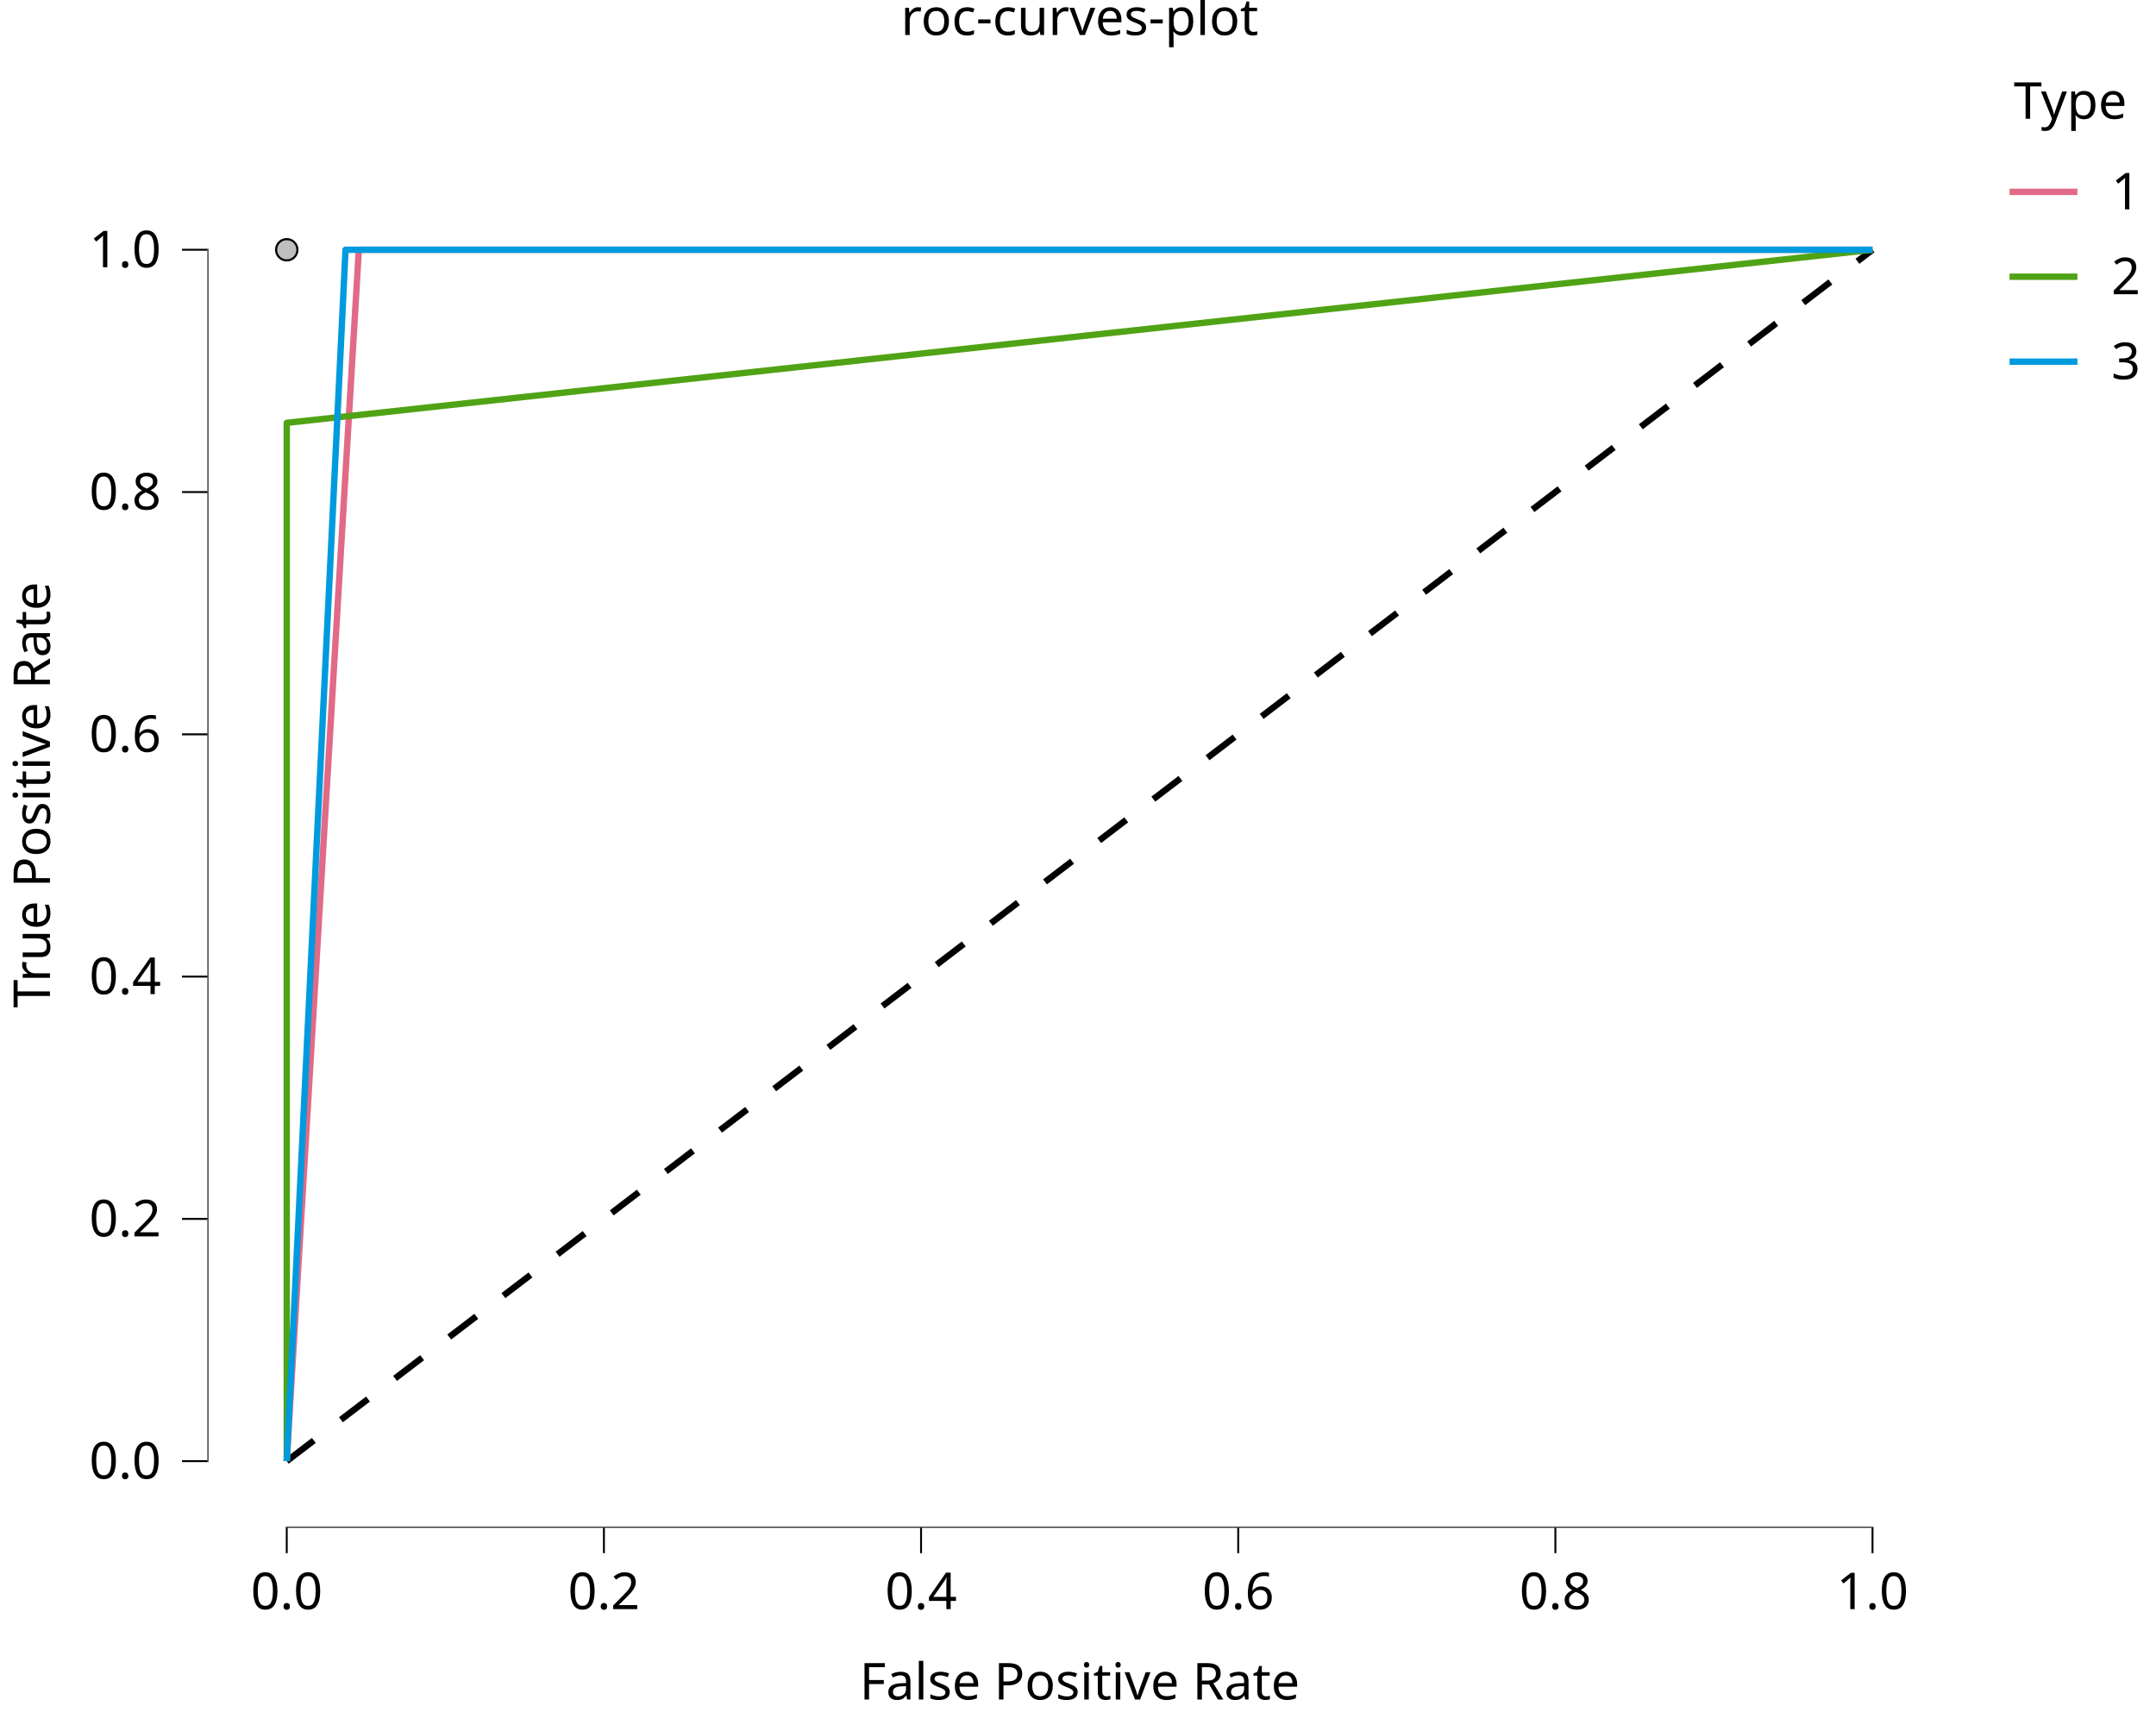
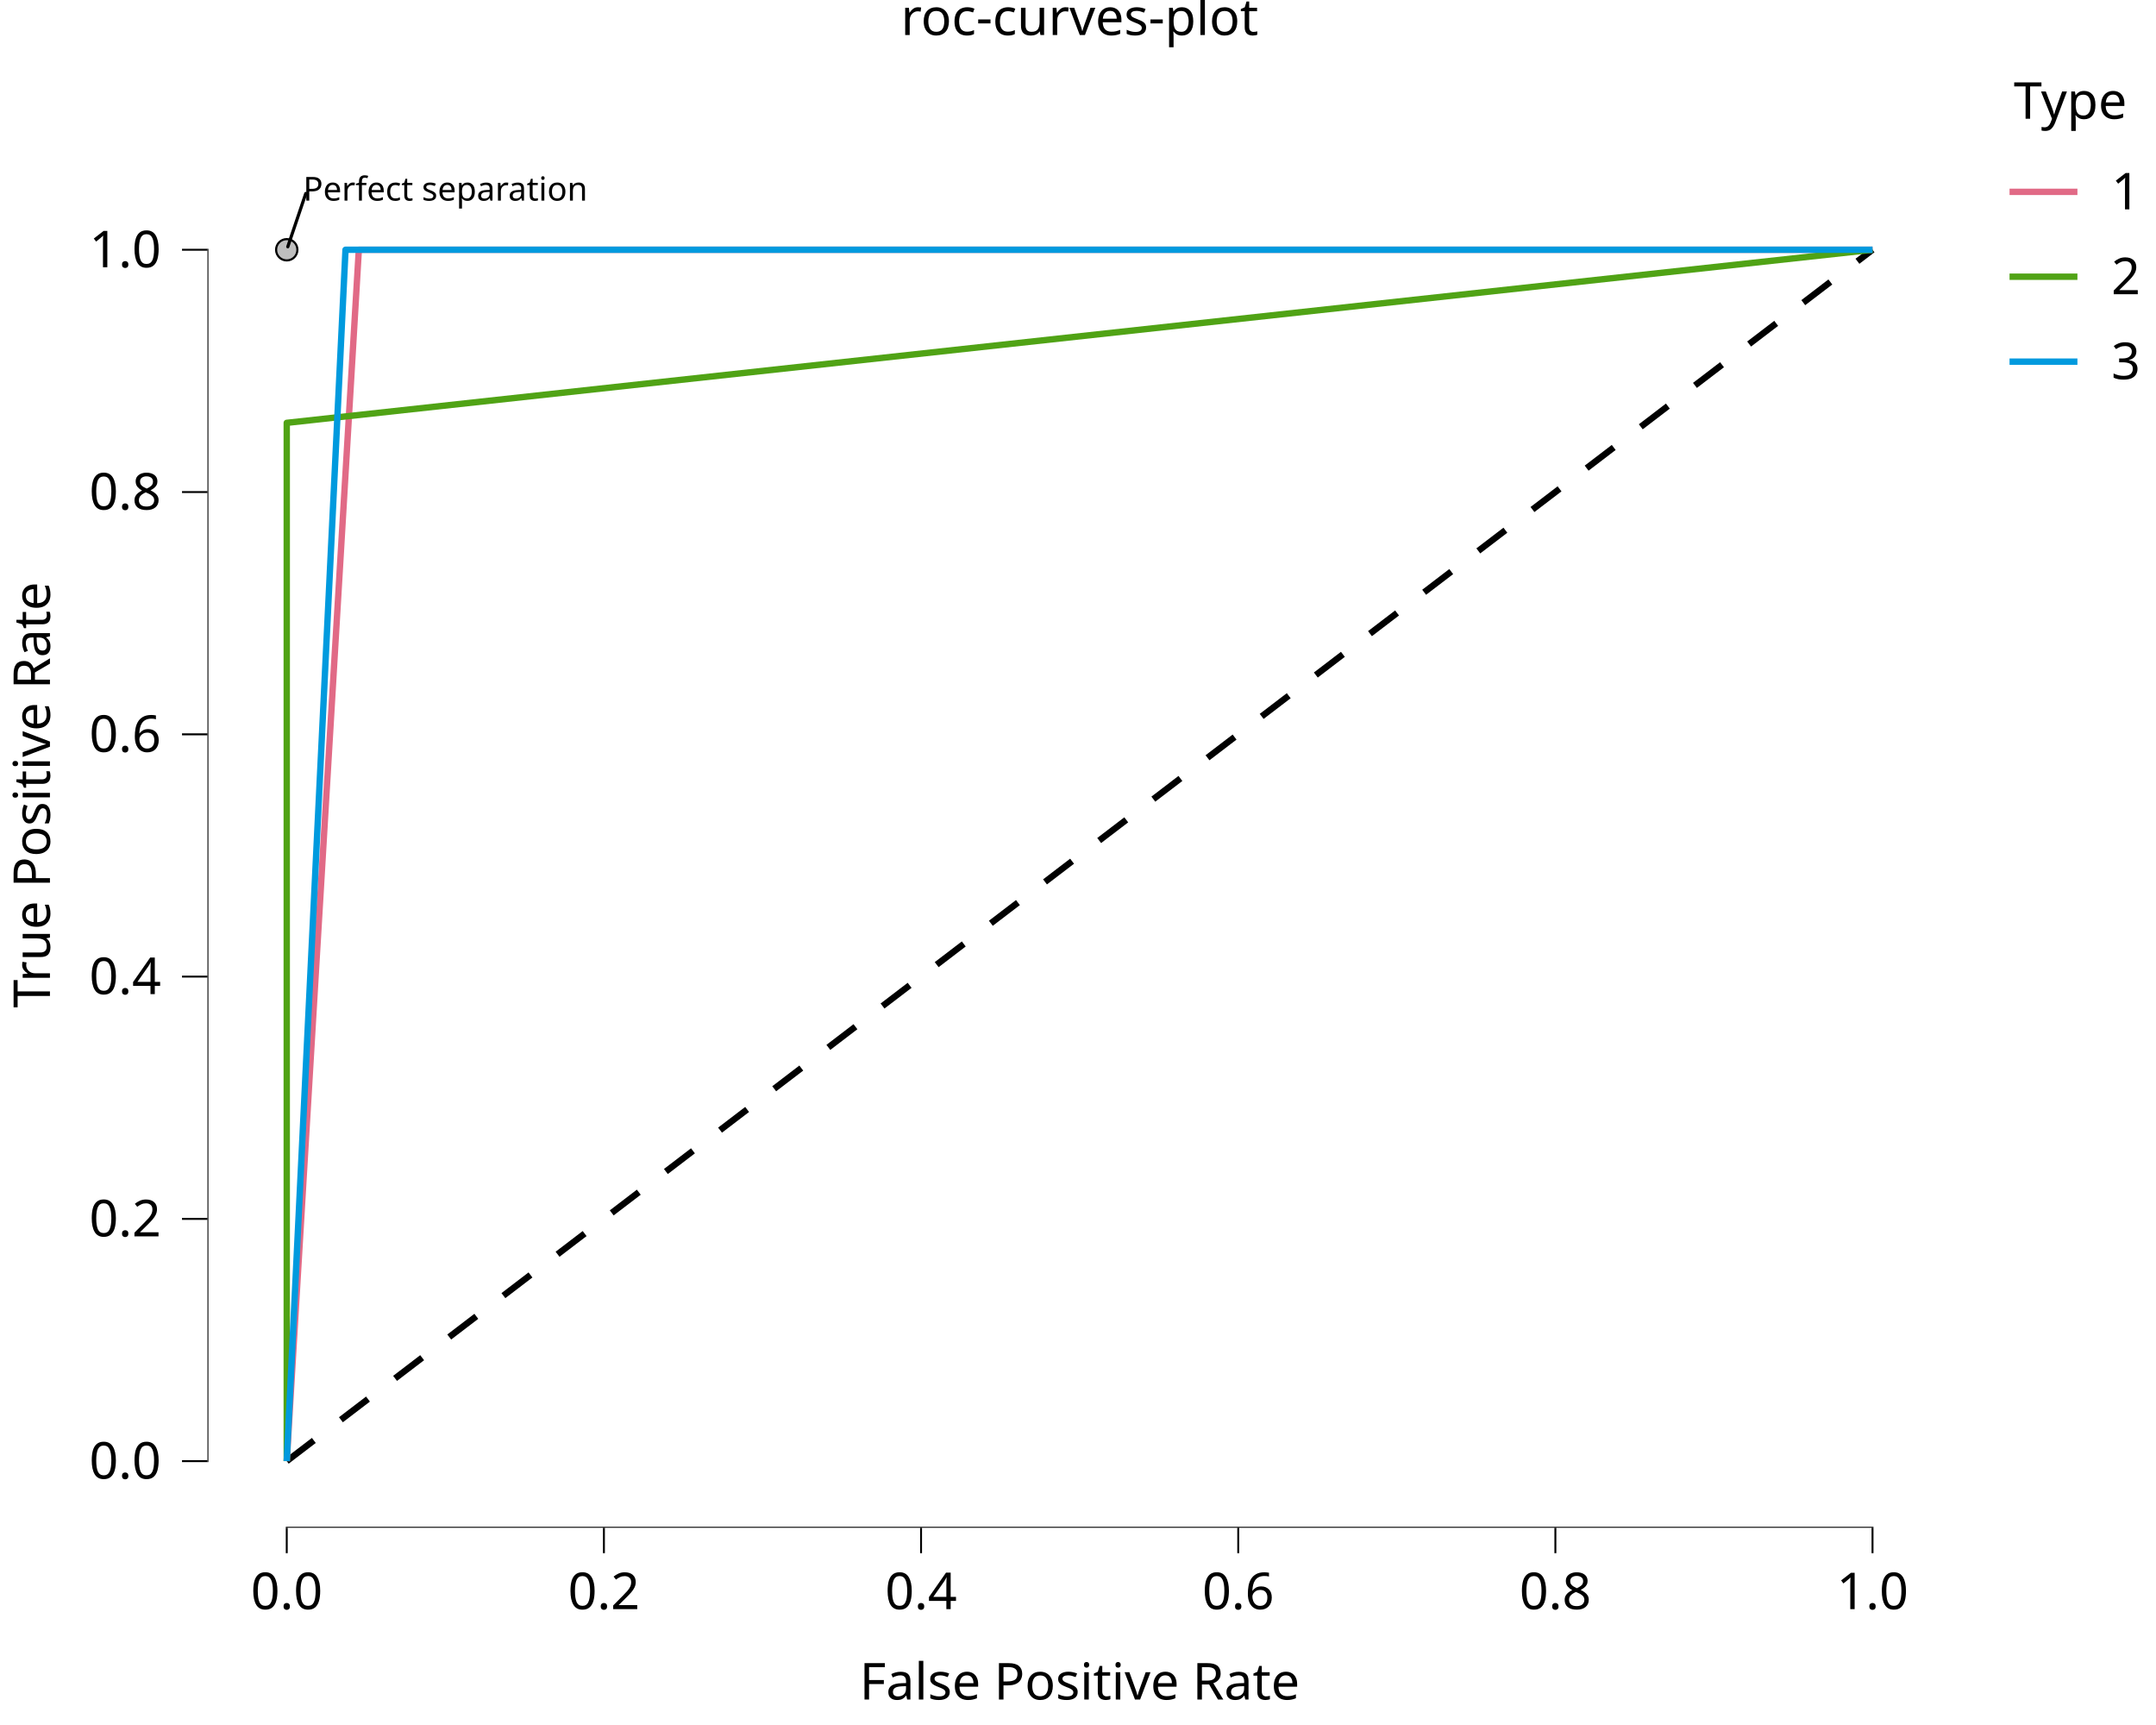
<svg xmlns="http://www.w3.org/2000/svg" class="svglite" data-engine-version="2.0" width="720.00pt" height="576.00pt" viewBox="0 0 720.00 576.00">
  <defs>
    <style type="text/css">
    .svglite line, .svglite polyline, .svglite polygon, .svglite path, .svglite rect, .svglite circle {
      fill: none;
      stroke: #000000;
      stroke-linecap: round;
      stroke-linejoin: round;
      stroke-miterlimit: 10.00;
    }
  </style>
  </defs>
  <rect width="100%" height="100%" style="stroke: none; fill: #FFFFFF;" />
  <defs>
    <clipPath id="cpMC4wMHw3MjAuMDB8MC4wMHw1NzYuMDA=">
      <rect x="0.00" y="0.00" width="720.00" height="576.00" />
    </clipPath>
  </defs>
  <g clip-path="url(#cpMC4wMHw3MjAuMDB8MC4wMHw1NzYuMDA=)">
    <rect x="-0" y="0.00" width="720.00" height="576.00" style="stroke-width: 10.67; stroke: none;" />
  </g>
  <defs>
    <clipPath id="cpNjkuMjh8NjUxLjgxfDIwLjcxfDUxMC4xNA==">
      <rect x="69.28" y="20.71" width="582.53" height="489.43" />
    </clipPath>
  </defs>
  <g clip-path="url(#cpNjkuMjh8NjUxLjgxfDIwLjcxfDUxMC4xNA==)">
    <rect x="69.28" y="20.71" width="582.53" height="489.43" style="stroke-width: 10.67; stroke: none;" />
    <polyline points="95.76,487.89 625.33,83.40 " style="stroke-width: 2.13; stroke-dasharray: 11.38,11.38; stroke-linecap: butt;" />
    <polyline points="95.76,487.89 119.83,83.40 625.33,83.40 " style="stroke-width: 2.13; stroke: #E16A86; stroke-linecap: butt;" />
    <polyline points="95.76,487.89 95.76,141.19 625.33,83.40 " style="stroke-width: 2.13; stroke: #50A315; stroke-linecap: butt;" />
    <polyline points="95.76,487.89 115.38,83.40 625.33,83.40 " style="stroke-width: 2.13; stroke: #009ADE; stroke-linecap: butt;" />
    <circle cx="95.76" cy="83.40" r="3.56" style="stroke-width: 0.71; fill: #BEBEBE;" />
+     <line x1="102.12" y1="64.61" x2="96.11" y2="82.39" style="stroke-width: 1.07;" />
+     <text x="148.72" y="66.98" text-anchor="middle" style="font-size: 11.04px; font-family: sans;" textLength="89.61px" lengthAdjust="spacingAndGlyphs">Perfect separation</text>
    <line x1="95.44" y1="510.14" x2="625.65" y2="510.14" style="stroke-width: 0.64; stroke-linecap: butt;" />
    <line x1="69.28" y1="488.21" x2="69.28" y2="83.08" style="stroke-width: 0.64; stroke-linecap: butt;" />
    <rect x="69.28" y="20.71" width="582.53" height="489.43" style="stroke-width: 0.00; stroke: none;" />
  </g>
  <g clip-path="url(#cpMC4wMHw3MjAuMDB8MC4wMHw1NzYuMDA=)">
    <polyline points="69.28,510.14 69.28,20.71 " style="stroke-width: 0.00; stroke: none; stroke-linecap: butt;" />
    <text x="53.81" y="493.74" text-anchor="end" style="font-size: 17.00px; font-family: sans;" textLength="23.63px" lengthAdjust="spacingAndGlyphs">0.0</text>
    <text x="53.81" y="412.84" text-anchor="end" style="font-size: 17.00px; font-family: sans;" textLength="23.63px" lengthAdjust="spacingAndGlyphs">0.2</text>
    <text x="53.81" y="331.95" text-anchor="end" style="font-size: 17.00px; font-family: sans;" textLength="23.63px" lengthAdjust="spacingAndGlyphs">0.4</text>
    <text x="53.81" y="251.05" text-anchor="end" style="font-size: 17.00px; font-family: sans;" textLength="23.63px" lengthAdjust="spacingAndGlyphs">0.6</text>
    <text x="53.81" y="170.15" text-anchor="end" style="font-size: 17.00px; font-family: sans;" textLength="23.63px" lengthAdjust="spacingAndGlyphs">0.8</text>
    <text x="53.81" y="89.25" text-anchor="end" style="font-size: 17.00px; font-family: sans;" textLength="23.63px" lengthAdjust="spacingAndGlyphs">1.0</text>
    <polyline points="60.78,487.89 69.28,487.89 " style="stroke-width: 0.64; stroke-linecap: butt;" />
    <polyline points="60.78,407.00 69.28,407.00 " style="stroke-width: 0.64; stroke-linecap: butt;" />
    <polyline points="60.78,326.10 69.28,326.10 " style="stroke-width: 0.64; stroke-linecap: butt;" />
    <polyline points="60.78,245.20 69.28,245.20 " style="stroke-width: 0.64; stroke-linecap: butt;" />
    <polyline points="60.78,164.30 69.28,164.30 " style="stroke-width: 0.64; stroke-linecap: butt;" />
    <polyline points="60.78,83.40 69.28,83.40 " style="stroke-width: 0.64; stroke-linecap: butt;" />
    <polyline points="69.28,510.14 651.81,510.14 " style="stroke-width: 0.00; stroke: none; stroke-linecap: butt;" />
    <polyline points="95.76,518.64 95.76,510.14 " style="stroke-width: 0.64; stroke-linecap: butt;" />
    <polyline points="201.68,518.64 201.68,510.14 " style="stroke-width: 0.64; stroke-linecap: butt;" />
    <polyline points="307.59,518.64 307.59,510.14 " style="stroke-width: 0.64; stroke-linecap: butt;" />
    <polyline points="413.51,518.64 413.51,510.14 " style="stroke-width: 0.64; stroke-linecap: butt;" />
    <polyline points="519.42,518.64 519.42,510.14 " style="stroke-width: 0.64; stroke-linecap: butt;" />
    <polyline points="625.33,518.64 625.33,510.14 " style="stroke-width: 0.64; stroke-linecap: butt;" />
    <text x="95.76" y="537.32" text-anchor="middle" style="font-size: 17.00px; font-family: sans;" textLength="23.63px" lengthAdjust="spacingAndGlyphs">0.0</text>
    <text x="201.68" y="537.32" text-anchor="middle" style="font-size: 17.00px; font-family: sans;" textLength="23.63px" lengthAdjust="spacingAndGlyphs">0.2</text>
    <text x="307.59" y="537.32" text-anchor="middle" style="font-size: 17.00px; font-family: sans;" textLength="23.63px" lengthAdjust="spacingAndGlyphs">0.4</text>
    <text x="413.51" y="537.32" text-anchor="middle" style="font-size: 17.00px; font-family: sans;" textLength="23.63px" lengthAdjust="spacingAndGlyphs">0.6</text>
    <text x="519.42" y="537.32" text-anchor="middle" style="font-size: 17.00px; font-family: sans;" textLength="23.63px" lengthAdjust="spacingAndGlyphs">0.8</text>
    <text x="625.33" y="537.32" text-anchor="middle" style="font-size: 17.00px; font-family: sans;" textLength="23.63px" lengthAdjust="spacingAndGlyphs">1.0</text>
    <text x="360.55" y="567.49" text-anchor="middle" style="font-size: 17.00px; font-family: sans;" textLength="146.47px" lengthAdjust="spacingAndGlyphs">False Positive Rate</text>
    <text transform="translate(16.68,265.42) rotate(-90)" text-anchor="middle" style="font-size: 17.00px; font-family: sans;" textLength="139.85px" lengthAdjust="spacingAndGlyphs">True Positive Rate</text>
    <rect x="662.77" y="20.71" width="57.23" height="119.70" style="stroke-width: 0.75; stroke: none;" />
    <rect x="662.77" y="20.71" width="57.23" height="119.70" style="stroke-width: 10.67; stroke: none;" />
    <text x="691.39" y="39.65" text-anchor="middle" style="font-size: 17.00px; font-family: sans;" textLength="37.80px" lengthAdjust="spacingAndGlyphs">Type</text>
    <rect x="668.25" y="49.88" width="28.35" height="28.35" style="stroke-width: 10.67; stroke: none;" />
    <line x1="671.09" y1="64.06" x2="693.76" y2="64.06" style="stroke-width: 2.13; stroke: #E16A86; stroke-linecap: butt;" />
    <rect x="668.25" y="78.23" width="28.35" height="28.35" style="stroke-width: 10.67; stroke: none;" />
    <line x1="671.09" y1="92.40" x2="693.76" y2="92.40" style="stroke-width: 2.13; stroke: #50A315; stroke-linecap: butt;" />
    <rect x="668.25" y="106.58" width="28.35" height="28.35" style="stroke-width: 10.67; stroke: none;" />
    <line x1="671.09" y1="120.75" x2="693.76" y2="120.75" style="stroke-width: 2.13; stroke: #009ADE; stroke-linecap: butt;" />
    <text x="705.07" y="69.91" style="font-size: 17.00px; font-family: sans;" textLength="9.46px" lengthAdjust="spacingAndGlyphs">1</text>
    <text x="705.07" y="98.25" style="font-size: 17.00px; font-family: sans;" textLength="9.46px" lengthAdjust="spacingAndGlyphs">2</text>
    <text x="705.07" y="126.60" style="font-size: 17.00px; font-family: sans;" textLength="9.46px" lengthAdjust="spacingAndGlyphs">3</text>
    <text x="360.55" y="11.70" text-anchor="middle" style="font-size: 17.00px; font-family: sans;" textLength="112.44px" lengthAdjust="spacingAndGlyphs">roc-curves-plot</text>
  </g>
</svg>
